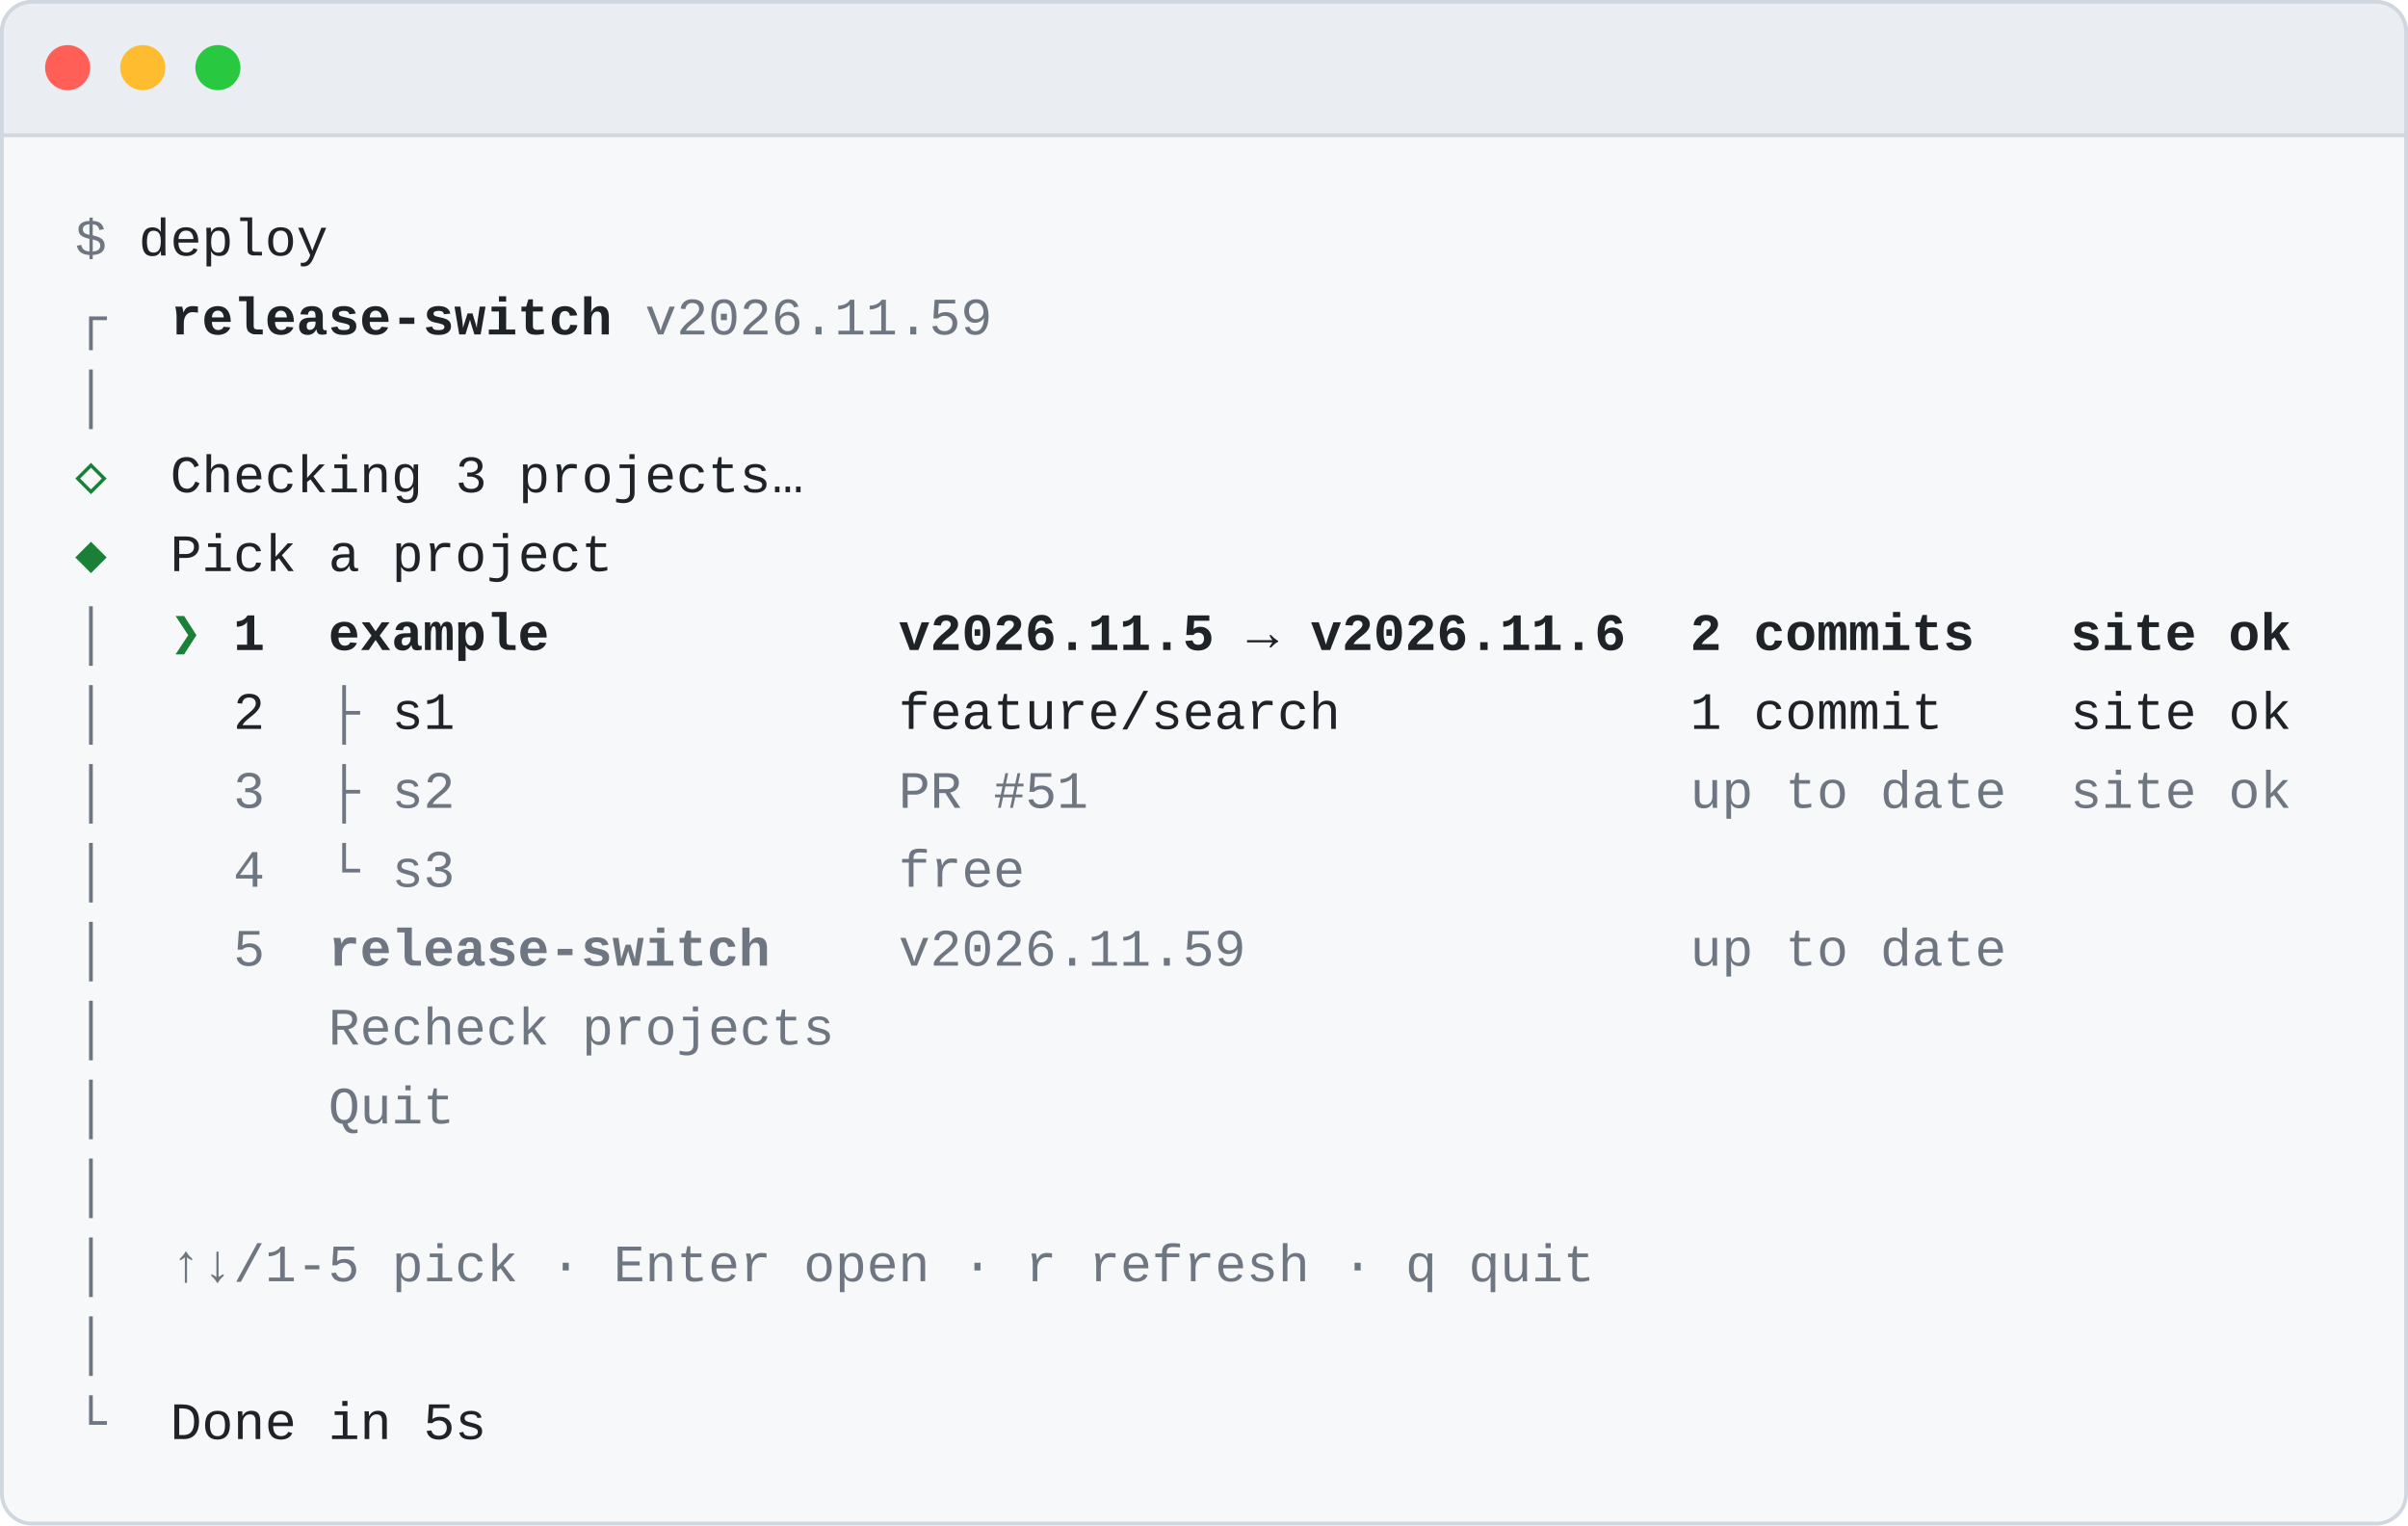
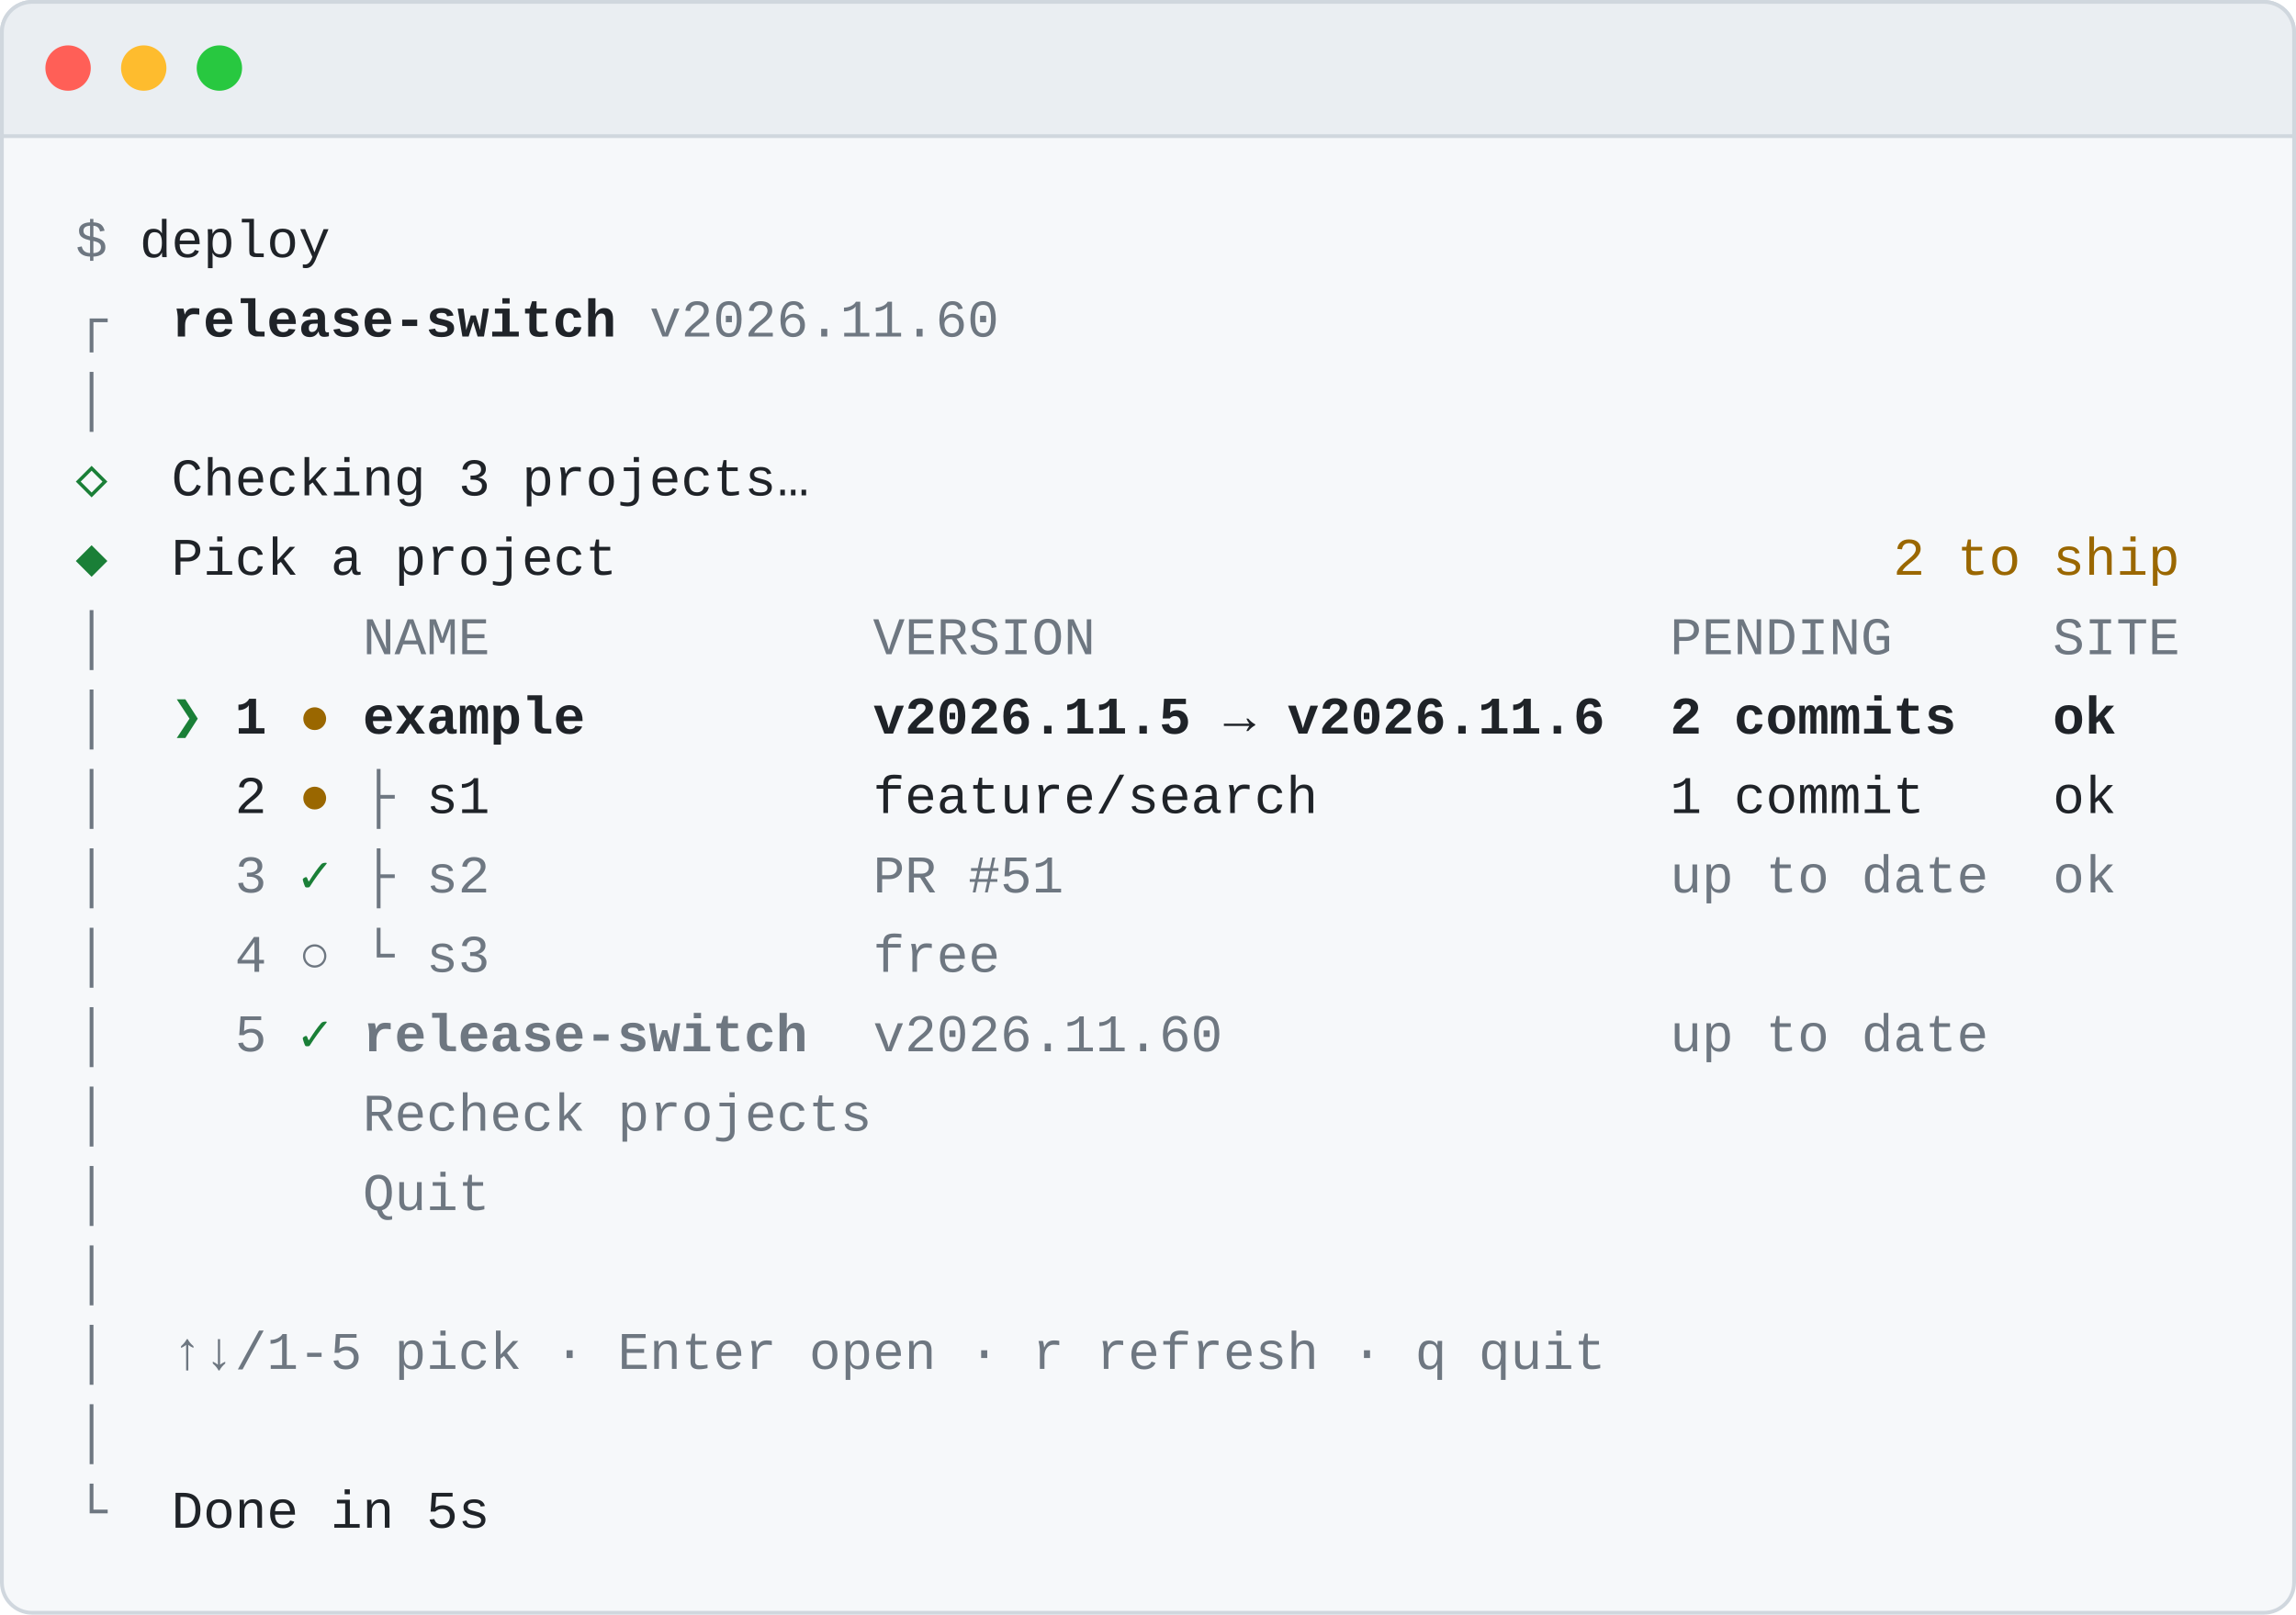
- <svg xmlns="http://www.w3.org/2000/svg" width="641" height="406" viewBox="0 0 641 406">
-   <rect x="0.5" y="0.5" width="640" height="405" rx="8" fill="#f6f8fa" stroke="#d0d7de" />
-   <path d="M0.5 36V8.5a8 8 0 0 1 8-8H632.5a8 8 0 0 1 8 8V36Z" fill="#eaeef2" stroke="#d0d7de" />
+ <svg xmlns="http://www.w3.org/2000/svg" width="607" height="427" viewBox="0 0 607 427">
+   <rect x="0.5" y="0.5" width="606" height="426" rx="8" fill="#f6f8fa" stroke="#d0d7de" />
+   <path d="M0.5 36V8.5a8 8 0 0 1 8-8H598.5a8 8 0 0 1 8 8V36Z" fill="#eaeef2" stroke="#d0d7de" />
  <circle cx="18" cy="18" r="6" fill="#ff5f57" />
  <circle cx="38" cy="18" r="6" fill="#febc2e" />
  <circle cx="58" cy="18" r="6" fill="#28c840" />
  <g font-family="ui-monospace,SFMono-Regular,Menlo,Consolas,'Liberation Mono',monospace" font-size="14" xml:space="preserve">
    <text x="20.0" y="68" fill="#6e7781">$</text>
    <text x="36.9" y="68" fill="#1f2328">deploy</text>
    <text x="20.0" y="89" fill="#6e7781">┌</text>
    <text x="45.3" y="89" fill="#1f2328" font-weight="700">release-switch</text>
-     <text x="171.7" y="89" fill="#6e7781">v2026.11.59</text>
+     <text x="171.7" y="89" fill="#6e7781">v2026.11.60</text>
    <text x="20.0" y="110" fill="#6e7781">│</text>
    <text x="20.0" y="131" fill="#1a7f37">◇</text>
    <text x="45.3" y="131" fill="#1f2328">Checking</text>
    <text x="121.2" y="131" fill="#1f2328">3</text>
    <text x="138.0" y="131" fill="#1f2328">projects</text>
    <text x="205.5" y="131" fill="#1f2328">…</text>
    <text x="20.0" y="152" fill="#1a7f37">◆</text>
    <text x="45.3" y="152" fill="#1f2328">Pick</text>
    <text x="87.4" y="152" fill="#1f2328">a</text>
    <text x="104.3" y="152" fill="#1f2328">project</text>
+     <text x="500.5" y="152" fill="#9a6700">2</text>
+     <text x="517.4" y="152" fill="#9a6700">to</text>
+     <text x="542.7" y="152" fill="#9a6700">ship</text>
    <text x="20.0" y="173" fill="#6e7781">│</text>
-     <text x="45.3" y="173" fill="#1a7f37">❯</text>
-     <text x="62.1" y="173" fill="#1f2328" font-weight="700">1</text>
-     <text x="87.4" y="173" fill="#1f2328" font-weight="700">example</text>
-     <text x="239.2" y="173" fill="#1f2328" font-weight="700">v2026.11.5</text>
-     <text x="331.9" y="173" fill="#1f2328" font-weight="700">→</text>
-     <text x="348.8" y="173" fill="#1f2328" font-weight="700">v2026.11.6</text>
-     <text x="449.9" y="173" fill="#1f2328" font-weight="700">2</text>
-     <text x="466.8" y="173" fill="#1f2328" font-weight="700">commits</text>
-     <text x="551.1" y="173" fill="#1f2328" font-weight="700">site</text>
-     <text x="593.2" y="173" fill="#1f2328" font-weight="700">ok</text>
+     <text x="95.9" y="173" fill="#6e7781">NAME</text>
+     <text x="230.8" y="173" fill="#6e7781">VERSION</text>
+     <text x="441.5" y="173" fill="#6e7781">PENDING</text>
+     <text x="542.7" y="173" fill="#6e7781">SITE</text>
    <text x="20.0" y="194" fill="#6e7781">│</text>
-     <text x="62.1" y="194" fill="#1f2328">2</text>
-     <text x="87.4" y="194" fill="#6e7781">├</text>
-     <text x="104.3" y="194" fill="#1f2328">s1</text>
-     <text x="239.2" y="194" fill="#1f2328">feature/search</text>
-     <text x="449.9" y="194" fill="#1f2328">1</text>
-     <text x="466.8" y="194" fill="#1f2328">commit</text>
-     <text x="551.1" y="194" fill="#1f2328">site</text>
-     <text x="593.2" y="194" fill="#1f2328">ok</text>
+     <text x="45.3" y="194" fill="#1a7f37">❯</text>
+     <text x="62.1" y="194" fill="#1f2328" font-weight="700">1</text>
+     <text x="79.0" y="194" fill="#9a6700">●</text>
+     <text x="95.9" y="194" fill="#1f2328" font-weight="700">example</text>
+     <text x="230.8" y="194" fill="#1f2328" font-weight="700">v2026.11.5</text>
+     <text x="323.5" y="194" fill="#1f2328" font-weight="700">→</text>
+     <text x="340.3" y="194" fill="#1f2328" font-weight="700">v2026.11.6</text>
+     <text x="441.5" y="194" fill="#1f2328" font-weight="700">2</text>
+     <text x="458.4" y="194" fill="#1f2328" font-weight="700">commits</text>
+     <text x="542.7" y="194" fill="#1f2328" font-weight="700">ok</text>
    <text x="20.0" y="215" fill="#6e7781">│</text>
-     <text x="62.1" y="215" fill="#6e7781">3</text>
-     <text x="87.4" y="215" fill="#6e7781">├</text>
-     <text x="104.3" y="215" fill="#6e7781">s2</text>
-     <text x="239.2" y="215" fill="#6e7781">PR</text>
-     <text x="264.5" y="215" fill="#6e7781">#51</text>
-     <text x="449.9" y="215" fill="#6e7781">up</text>
-     <text x="475.2" y="215" fill="#6e7781">to</text>
-     <text x="500.5" y="215" fill="#6e7781">date</text>
-     <text x="551.1" y="215" fill="#6e7781">site</text>
-     <text x="593.2" y="215" fill="#6e7781">ok</text>
+     <text x="62.1" y="215" fill="#1f2328">2</text>
+     <text x="79.0" y="215" fill="#9a6700">●</text>
+     <text x="95.9" y="215" fill="#6e7781">├</text>
+     <text x="112.7" y="215" fill="#1f2328">s1</text>
+     <text x="230.8" y="215" fill="#1f2328">feature/search</text>
+     <text x="441.5" y="215" fill="#1f2328">1</text>
+     <text x="458.4" y="215" fill="#1f2328">commit</text>
+     <text x="542.7" y="215" fill="#1f2328">ok</text>
    <text x="20.0" y="236" fill="#6e7781">│</text>
-     <text x="62.1" y="236" fill="#6e7781">4</text>
-     <text x="87.4" y="236" fill="#6e7781">└</text>
-     <text x="104.3" y="236" fill="#6e7781">s3</text>
-     <text x="239.2" y="236" fill="#6e7781">free</text>
+     <text x="62.1" y="236" fill="#6e7781">3</text>
+     <text x="79.0" y="236" fill="#1a7f37">✓</text>
+     <text x="95.9" y="236" fill="#6e7781">├</text>
+     <text x="112.7" y="236" fill="#6e7781">s2</text>
+     <text x="230.8" y="236" fill="#6e7781">PR</text>
+     <text x="256.0" y="236" fill="#6e7781">#51</text>
+     <text x="441.5" y="236" fill="#6e7781">up</text>
+     <text x="466.8" y="236" fill="#6e7781">to</text>
+     <text x="492.1" y="236" fill="#6e7781">date</text>
+     <text x="542.7" y="236" fill="#6e7781">ok</text>
    <text x="20.0" y="257" fill="#6e7781">│</text>
-     <text x="62.1" y="257" fill="#6e7781">5</text>
-     <text x="87.4" y="257" fill="#6e7781" font-weight="700">release-switch</text>
-     <text x="239.2" y="257" fill="#6e7781">v2026.11.59</text>
-     <text x="449.9" y="257" fill="#6e7781">up</text>
-     <text x="475.2" y="257" fill="#6e7781">to</text>
-     <text x="500.5" y="257" fill="#6e7781">date</text>
+     <text x="62.1" y="257" fill="#6e7781">4</text>
+     <text x="79.0" y="257" fill="#6e7781">○</text>
+     <text x="95.9" y="257" fill="#6e7781">└</text>
+     <text x="112.7" y="257" fill="#6e7781">s3</text>
+     <text x="230.8" y="257" fill="#6e7781">free</text>
    <text x="20.0" y="278" fill="#6e7781">│</text>
-     <text x="87.4" y="278" fill="#6e7781">Recheck</text>
-     <text x="154.9" y="278" fill="#6e7781">projects</text>
+     <text x="62.1" y="278" fill="#6e7781">5</text>
+     <text x="79.0" y="278" fill="#1a7f37">✓</text>
+     <text x="95.9" y="278" fill="#6e7781" font-weight="700">release-switch</text>
+     <text x="230.8" y="278" fill="#6e7781">v2026.11.60</text>
+     <text x="441.5" y="278" fill="#6e7781">up</text>
+     <text x="466.8" y="278" fill="#6e7781">to</text>
+     <text x="492.1" y="278" fill="#6e7781">date</text>
    <text x="20.0" y="299" fill="#6e7781">│</text>
-     <text x="87.4" y="299" fill="#6e7781">Quit</text>
+     <text x="95.9" y="299" fill="#6e7781">Recheck</text>
+     <text x="163.3" y="299" fill="#6e7781">projects</text>
    <text x="20.0" y="320" fill="#6e7781">│</text>
+     <text x="95.9" y="320" fill="#6e7781">Quit</text>
    <text x="20.0" y="341" fill="#6e7781">│</text>
-     <text x="45.3" y="341" fill="#6e7781">↑</text>
-     <text x="53.7" y="341" fill="#6e7781">↓</text>
-     <text x="62.1" y="341" fill="#6e7781">/1-5</text>
-     <text x="104.3" y="341" fill="#6e7781">pick</text>
-     <text x="146.4" y="341" fill="#6e7781">·</text>
-     <text x="163.3" y="341" fill="#6e7781">Enter</text>
-     <text x="213.9" y="341" fill="#6e7781">open</text>
-     <text x="256.0" y="341" fill="#6e7781">·</text>
-     <text x="272.9" y="341" fill="#6e7781">r</text>
-     <text x="289.8" y="341" fill="#6e7781">refresh</text>
-     <text x="357.2" y="341" fill="#6e7781">·</text>
-     <text x="374.1" y="341" fill="#6e7781">q</text>
-     <text x="390.9" y="341" fill="#6e7781">quit</text>
    <text x="20.0" y="362" fill="#6e7781">│</text>
-     <text x="20.0" y="383" fill="#6e7781">└</text>
-     <text x="45.3" y="383" fill="#1f2328">Done</text>
-     <text x="87.4" y="383" fill="#1f2328">in</text>
-     <text x="112.7" y="383" fill="#1f2328">5s</text>
+     <text x="45.3" y="362" fill="#6e7781">↑</text>
+     <text x="53.7" y="362" fill="#6e7781">↓</text>
+     <text x="62.1" y="362" fill="#6e7781">/1-5</text>
+     <text x="104.3" y="362" fill="#6e7781">pick</text>
+     <text x="146.4" y="362" fill="#6e7781">·</text>
+     <text x="163.3" y="362" fill="#6e7781">Enter</text>
+     <text x="213.9" y="362" fill="#6e7781">open</text>
+     <text x="256.0" y="362" fill="#6e7781">·</text>
+     <text x="272.9" y="362" fill="#6e7781">r</text>
+     <text x="289.8" y="362" fill="#6e7781">refresh</text>
+     <text x="357.2" y="362" fill="#6e7781">·</text>
+     <text x="374.1" y="362" fill="#6e7781">q</text>
+     <text x="390.9" y="362" fill="#6e7781">quit</text>
+     <text x="20.0" y="383" fill="#6e7781">│</text>
+     <text x="20.0" y="404" fill="#6e7781">└</text>
+     <text x="45.3" y="404" fill="#1f2328">Done</text>
+     <text x="87.4" y="404" fill="#1f2328">in</text>
+     <text x="112.7" y="404" fill="#1f2328">5s</text>
  </g>
</svg>
